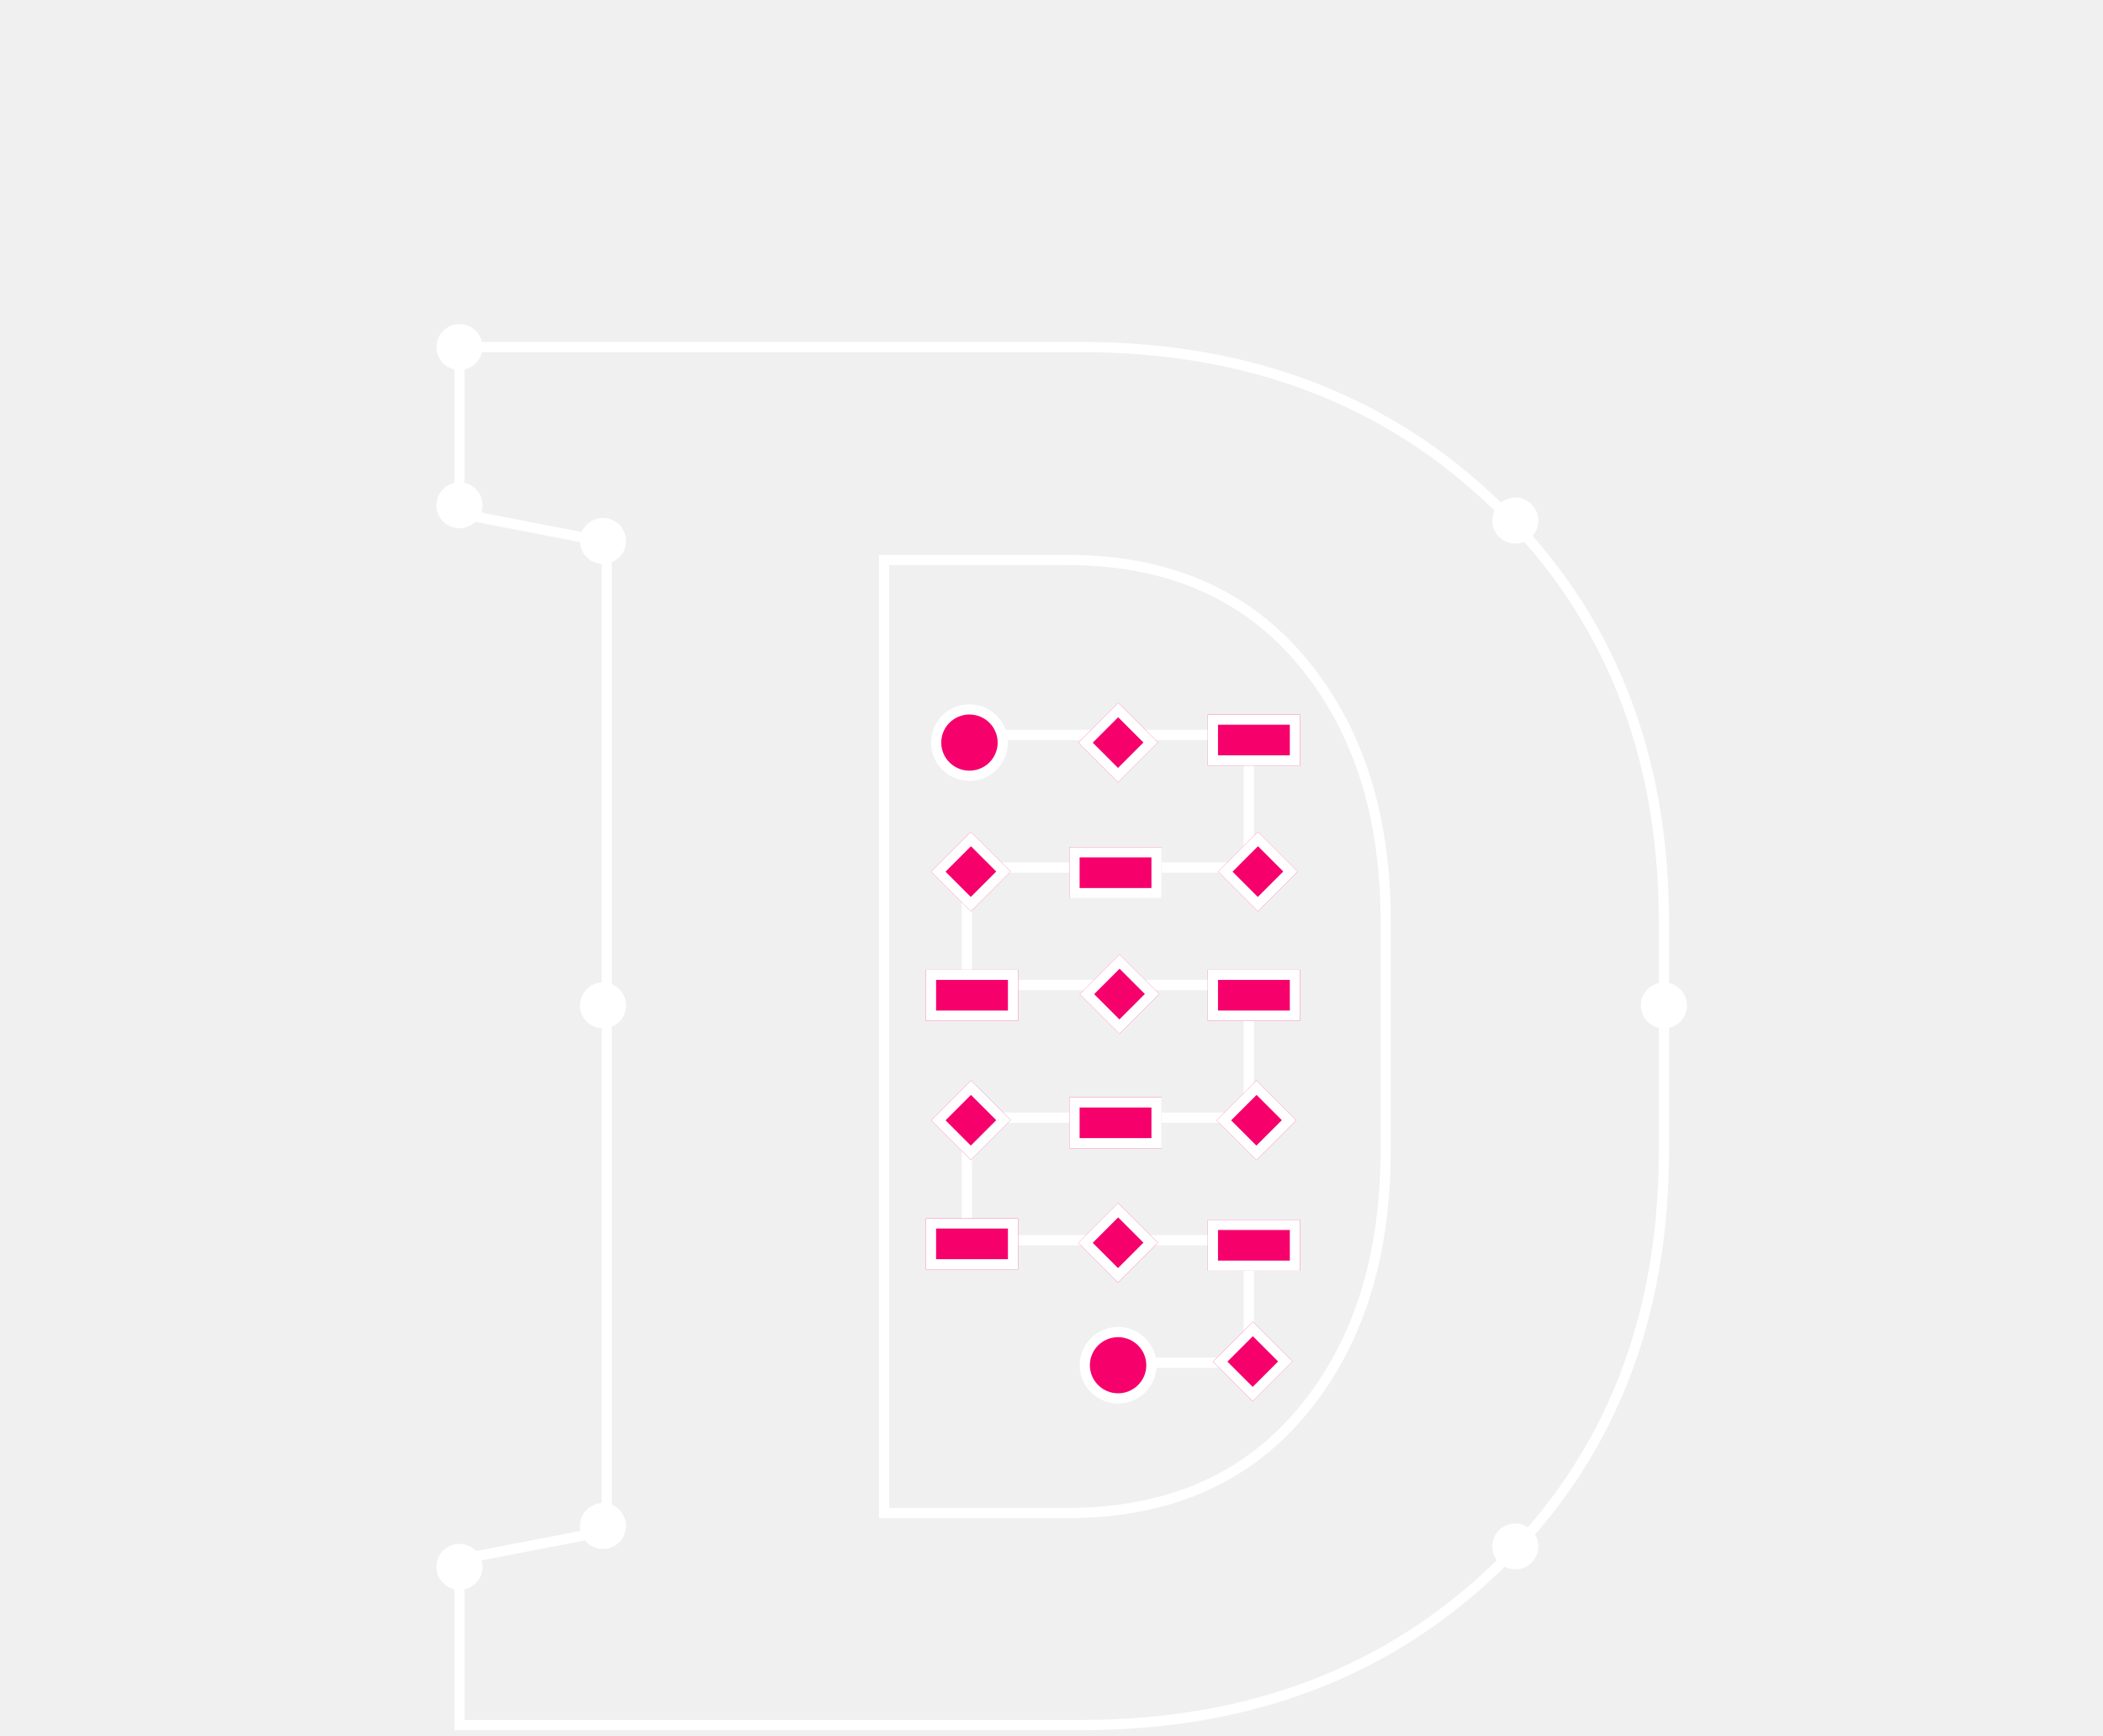
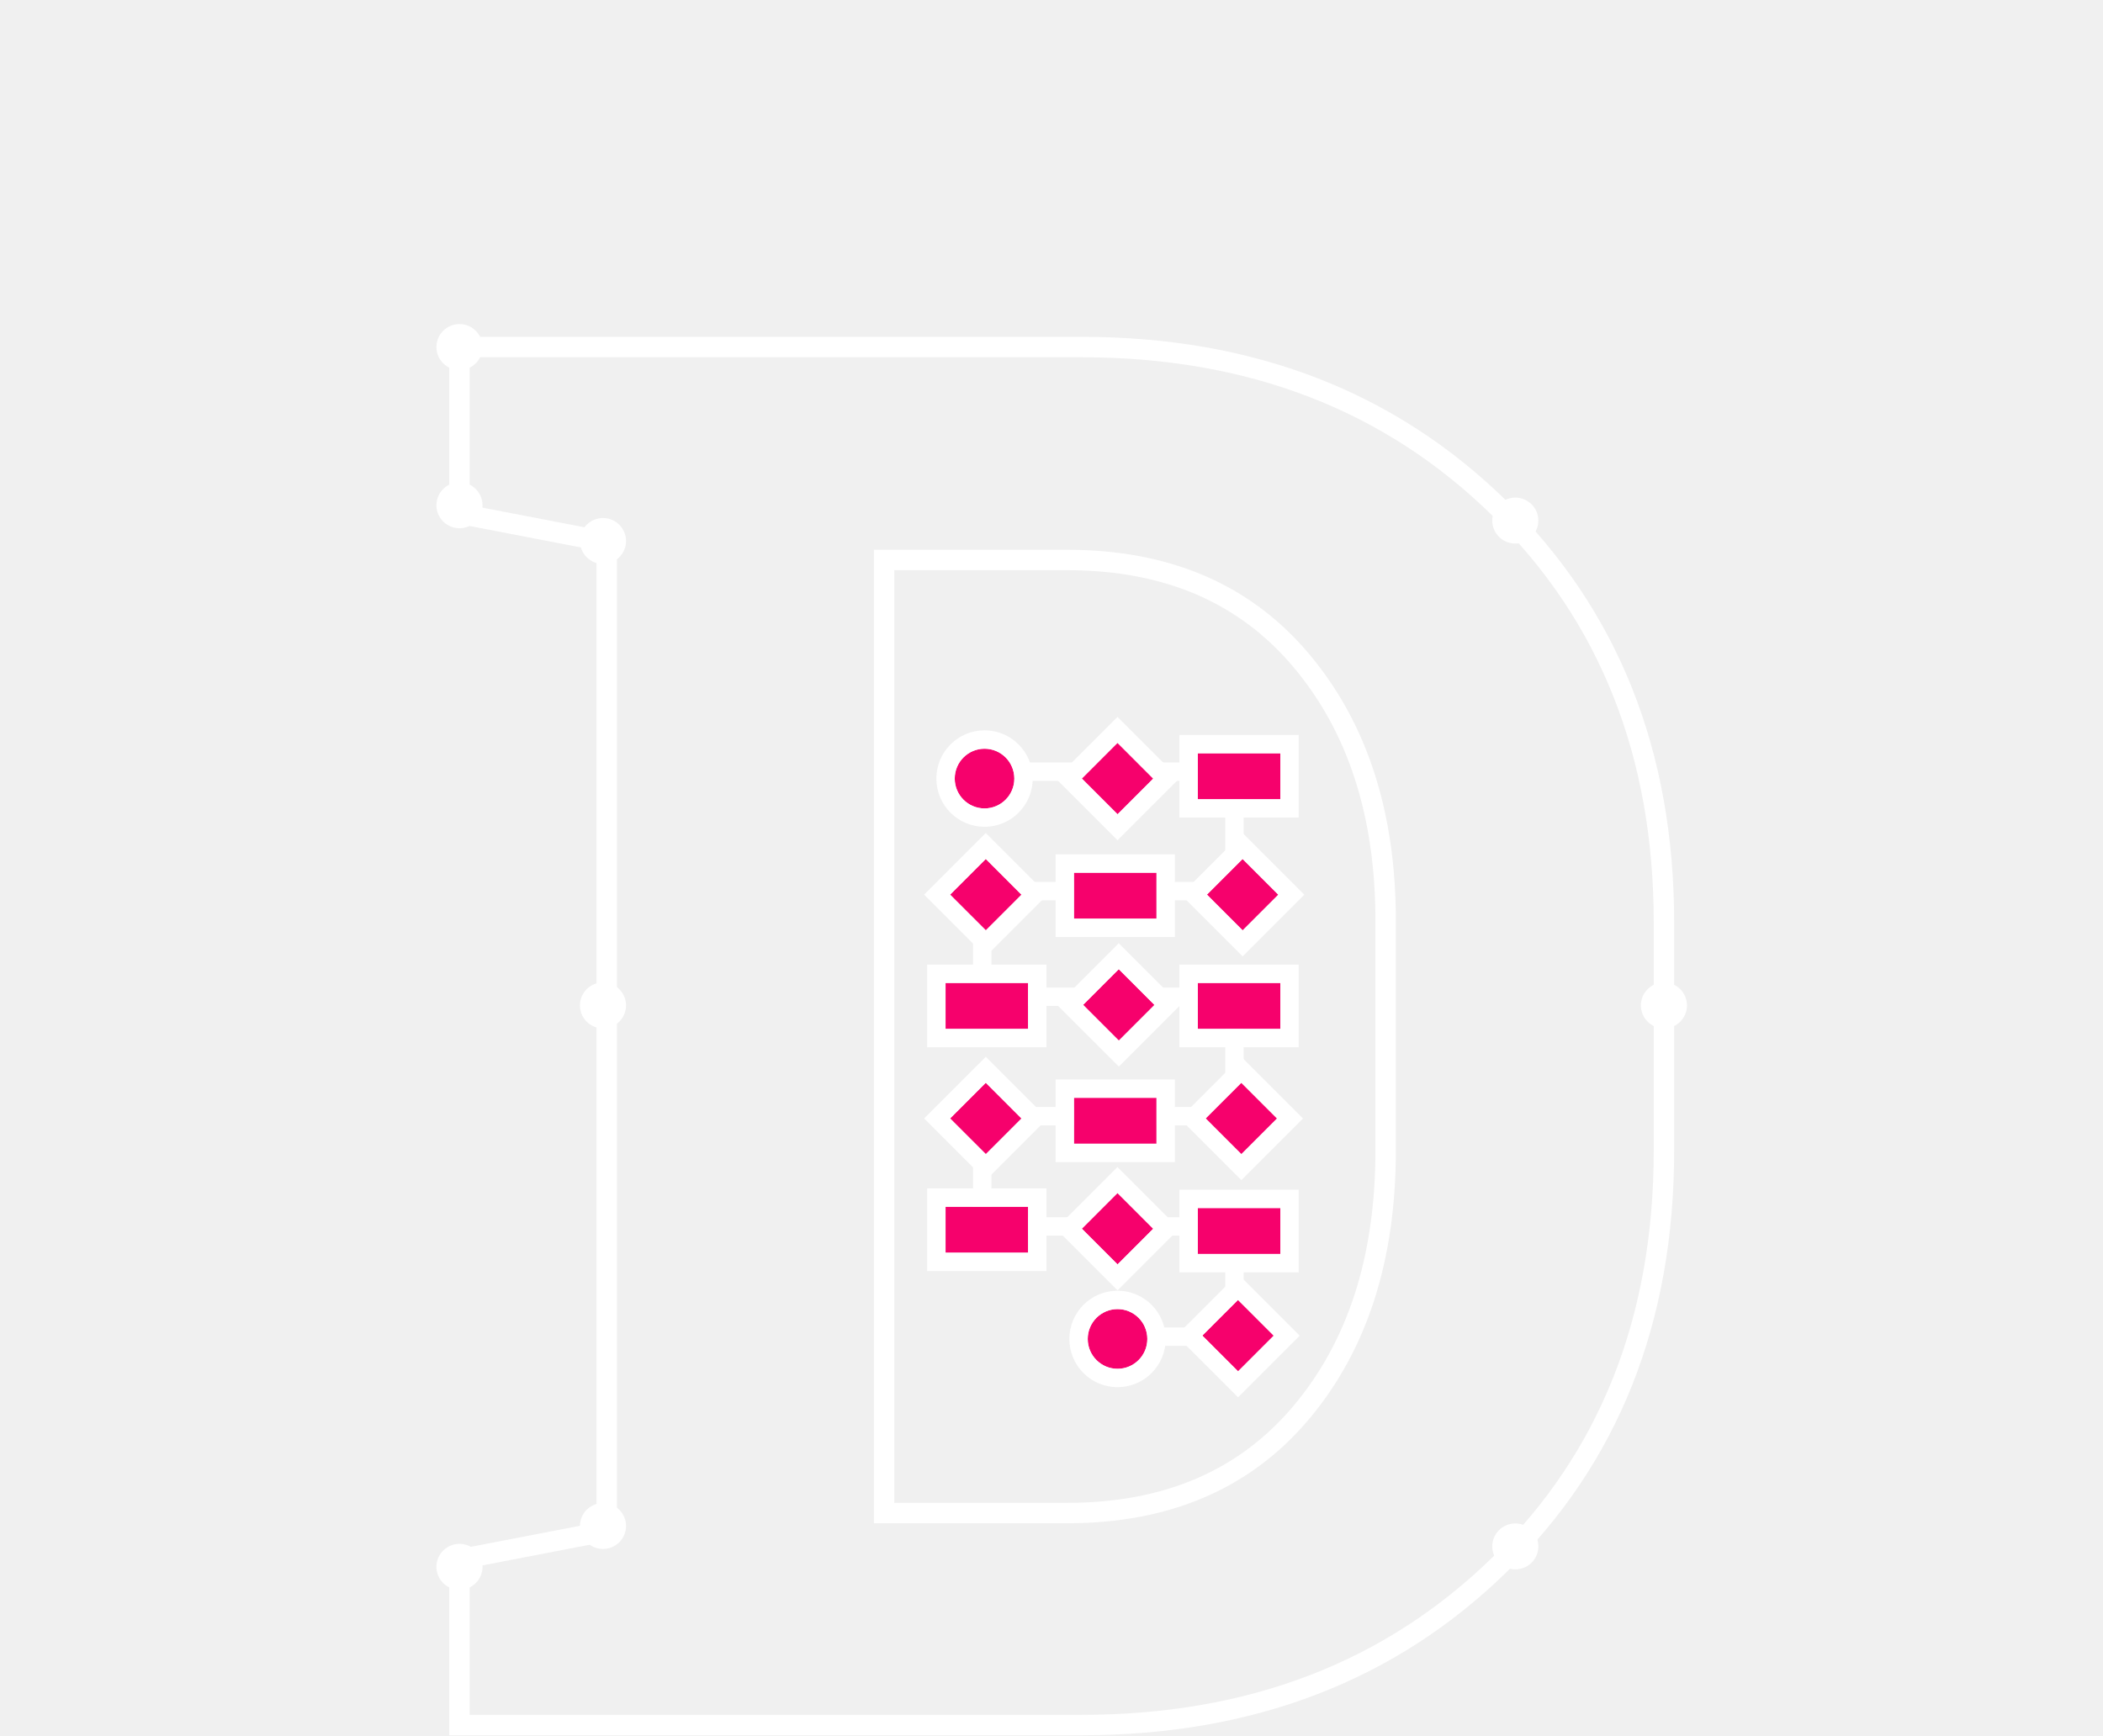
<svg xmlns="http://www.w3.org/2000/svg" xmlns:xlink="http://www.w3.org/1999/xlink" width="206px" height="170px" viewBox="0 0 206 170" version="1.1">
  <defs>
-     <rect id="path-1" x="75.309" y="38" width="9.037" height="5" />
-     <rect id="path-2" x="75.309" y="63" width="9.037" height="5" />
-     <rect id="path-3" x="47.695" y="63" width="9.037" height="5" />
-     <rect id="path-4" x="61.753" y="51" width="9.037" height="5" />
-     <rect id="path-5" x="63.761" y="38" width="5.523" height="5.5" />
-     <rect id="path-6" x="63.901" y="62.639" width="5.523" height="5.5" />
-     <rect id="path-7" x="76.954" y="98.639" width="5.523" height="5.5" />
-     <rect id="path-8" x="77.457" y="50.639" width="5.523" height="5.5" />
-     <rect id="path-9" x="49.341" y="50.639" width="5.523" height="5.5" />
-     <rect id="path-10" x="75.309" y="87.5" width="9.037" height="5" />
-     <rect id="path-11" x="47.695" y="87.361" width="9.037" height="5" />
-     <rect id="path-12" x="61.753" y="75.5" width="9.037" height="5" />
-     <rect id="path-13" x="63.761" y="87" width="5.523" height="5.5" />
-     <rect id="path-14" x="77.317" y="75" width="5.523" height="5.5" />
-     <rect id="path-15" x="49.341" y="75" width="5.523" height="5.5" />
+     <ellipse id="path-1" cx="4.441" cy="4.275" rx="2.92" ry="2.925" />
+     <ellipse id="path-2" cx="17.468" cy="59.175" rx="2.92" ry="2.925" />
+     <rect id="path-3" x="25.329" y="1.8" width="8.086" height="4.5" />
+     <rect id="path-4" x="25.329" y="24.3" width="8.086" height="4.5" />
+     <rect id="path-5" x="0.622" y="24.3" width="8.086" height="4.5" />
+     <rect id="path-6" x="13.2" y="13.5" width="8.086" height="4.5" />
+     <rect id="path-7" x="14.997" y="1.8" width="4.941" height="4.95" />
+     <rect id="path-8" x="15.122" y="23.975" width="4.941" height="4.95" />
+     <rect id="path-9" x="26.801" y="56.375" width="4.941" height="4.95" />
+     <rect id="path-10" x="27.251" y="13.175" width="4.941" height="4.95" />
+     <rect id="path-11" x="2.095" y="13.175" width="4.941" height="4.95" />
+     <rect id="path-12" x="25.329" y="46.35" width="8.086" height="4.5" />
+     <rect id="path-13" x="0.622" y="46.225" width="8.086" height="4.5" />
+     <rect id="path-14" x="13.2" y="35.55" width="8.086" height="4.5" />
+     <rect id="path-15" x="14.997" y="45.9" width="4.941" height="4.95" />
+     <rect id="path-16" x="27.126" y="35.1" width="4.941" height="4.95" />
+     <rect id="path-17" x="2.095" y="35.1" width="4.941" height="4.95" />
  </defs>
  <g id="Page-1" stroke="none" stroke-width="1" fill="none" fill-rule="evenodd">
    <g id="ASSET-SHEET" transform="translate(-413, -1225)">
      <g id="P-hero-323x392" transform="translate(100, 1114)">
        <rect x="0" y="0" width="323" height="392" />
      </g>
      <g id="m-P-hero-323x392" transform="translate(413, 1225)">
        <g id="Group-11-Copy" transform="translate(43, 32)">
-           <path d="M62.954,2 C79.516,2 93.163,7.27 103.895,17.809 C114.626,28.348 119.992,41.869 119.992,58.374 L119.992,80.719 C119.992,97.285 114.626,110.807 103.895,121.284 C93.163,131.761 79.516,137 62.954,137 L2.008,137 L2.008,120.774 L16.431,117.992 L16.431,21.1 L2.008,18.319 L2.008,2 L62.954,2 Z M43.6,22.862 L43.6,116.231 L61.558,116.231 C71.297,116.231 78.927,112.955 84.448,106.402 C89.969,99.85 92.729,91.289 92.729,80.719 L92.729,58.188 C92.729,47.742 89.969,39.242 84.448,32.69 C78.927,26.138 71.297,22.862 61.558,22.862 L43.6,22.862 Z" id="D" stroke="#FFFFFF" />
+           <path d="M62.954,2 C79.516,2 93.163,7.27 103.895,17.809 C114.626,28.348 119.992,41.869 119.992,58.374 L119.992,80.719 C119.992,97.285 114.626,110.807 103.895,121.284 C93.163,131.761 79.516,137 62.954,137 L2.008,137 L2.008,120.774 L16.431,117.992 L16.431,21.1 L2.008,18.319 L2.008,2 L62.954,2 Z M43.6,22.862 L43.6,116.231 L61.558,116.231 C71.297,116.231 78.927,112.955 84.448,106.402 C89.969,99.85 92.729,91.289 92.729,80.719 L92.729,58.188 C92.729,47.742 89.969,39.242 84.448,32.69 C78.927,26.138 71.297,22.862 61.558,22.862 L43.6,22.862 Z" id="D" stroke="#FFFFFF" stroke-width="2" />
          <ellipse id="Oval" stroke="#FFFFFF" stroke-width="0.5" fill="#FFFFFF" cx="2.008" cy="2" rx="2.008" ry="2" />
          <ellipse id="Oval-Copy-2" stroke="#FFFFFF" stroke-width="0.5" fill="#FFFFFF" cx="2.008" cy="17.5" rx="2.008" ry="2" />
          <ellipse id="Oval-Copy-7" stroke="#FFFFFF" stroke-width="0.5" fill="#FFFFFF" cx="2.008" cy="121.5" rx="2.008" ry="2" />
          <ellipse id="Oval-Copy-4" stroke="#FFFFFF" stroke-width="0.5" fill="#FFFFFF" cx="16.066" cy="21" rx="2.008" ry="2" />
          <ellipse id="Oval-Copy-5" stroke="#FFFFFF" stroke-width="0.5" fill="#FFFFFF" cx="119.992" cy="66.5" rx="2.008" ry="2" />
          <ellipse id="Oval-Copy-9" stroke="#FFFFFF" stroke-width="0.5" fill="#FFFFFF" cx="105.432" cy="19" rx="2.008" ry="2" />
          <ellipse id="Oval-Copy-10" stroke="#FFFFFF" stroke-width="0.5" fill="#FFFFFF" cx="105.432" cy="119.5" rx="2.008" ry="2" />
          <ellipse id="Oval-Copy-6" stroke="#FFFFFF" stroke-width="0.5" fill="#FFFFFF" cx="16.066" cy="66.5" rx="2.008" ry="2" />
          <ellipse id="Oval-Copy-8" stroke="#FFFFFF" stroke-width="0.5" fill="#FFFFFF" cx="16.066" cy="117.5" rx="2.008" ry="2" />
-           <path d="M51.474,40 L81.088,40" id="Line-2" stroke="#FFFFFF" stroke-linecap="square" />
-           <path d="M51.474,53 L81.088,53" id="Line-2-Copy" stroke="#FFFFFF" stroke-linecap="square" />
-           <path d="M51.474,64.5 L81.088,64.5" id="Line-2-Copy-2" stroke="#FFFFFF" stroke-linecap="square" />
-           <path d="M51.206,77.5 L81.586,77.5" id="Line-2-Copy-3" stroke="#FFFFFF" stroke-linecap="square" />
-           <path d="M51.206,89.5 L81.586,89.5" id="Line-2-Copy-5" stroke="#FFFFFF" stroke-linecap="square" />
-           <path d="M66.54,101.5 L81.586,101.5" id="Line-2-Copy-4" stroke="#FFFFFF" stroke-linecap="square" />
-           <path d="M79.325,41.762 L79.325,52.238" id="Line-3" stroke="#FFFFFF" stroke-linecap="square" />
-           <path d="M51.712,54.262 L51.712,64.738" id="Line-3-Copy" stroke="#FFFFFF" stroke-linecap="square" />
-           <path d="M51.712,78.262 L51.712,88.738" id="Line-3-Copy-3" stroke="#FFFFFF" stroke-linecap="square" />
-           <path d="M79.325,65.762 L79.325,76.238" id="Line-3-Copy-2" stroke="#FFFFFF" stroke-linecap="square" />
-           <path d="M79.325,89.762 L79.325,100.238" id="Line-3-Copy-4" stroke="#FFFFFF" stroke-linecap="square" />
-           <ellipse id="Oval-Copy-11" stroke="#FFFFFF" fill="#F6016C" cx="51.963" cy="40.75" rx="3.263" ry="3.25" />
-           <ellipse id="Oval-Copy-13" stroke="#FFFFFF" fill="#F6016C" cx="66.523" cy="101.75" rx="3.263" ry="3.25" />
-           <g id="Rectangle-3">
-             <use fill="#F6016C" fill-rule="evenodd" xlink:href="#path-1" />
-             <rect stroke="#FFFFFF" stroke-width="1" x="75.809" y="38.5" width="8.037" height="4" />
-           </g>
-           <g id="Rectangle-3-Copy-2">
-             <use fill="#F6016C" fill-rule="evenodd" xlink:href="#path-2" />
-             <rect stroke="#FFFFFF" stroke-width="1" x="75.809" y="63.5" width="8.037" height="4" />
-           </g>
-           <g id="Rectangle-3-Copy-3">
-             <use fill="#F6016C" fill-rule="evenodd" xlink:href="#path-3" />
-             <rect stroke="#FFFFFF" stroke-width="1" x="48.195" y="63.5" width="8.037" height="4" />
-           </g>
-           <g id="Rectangle-3-Copy">
-             <use fill="#F6016C" fill-rule="evenodd" xlink:href="#path-4" />
-             <rect stroke="#FFFFFF" stroke-width="1" x="62.253" y="51.5" width="8.037" height="4" />
-           </g>
-           <g id="Rectangle-8" transform="translate(66.52263, 40.75) rotate(-45) translate(-66.52263, -40.75) ">
-             <use fill="#F6016C" fill-rule="evenodd" xlink:href="#path-5" />
-             <rect stroke="#FFFFFF" stroke-width="1" x="64.261" y="38.5" width="4.523" height="4.5" />
-           </g>
-           <g id="Rectangle-8-Copy-3" transform="translate(66.66229, 65.38909) rotate(-45) translate(-66.66229, -65.38909) ">
-             <use fill="#F6016C" fill-rule="evenodd" xlink:href="#path-6" />
-             <rect stroke="#FFFFFF" stroke-width="1" x="64.401" y="63.139" width="4.523" height="4.5" />
-           </g>
-           <g id="Rectangle-8-Copy-5" transform="translate(79.71579, 101.3891) rotate(-45) translate(-79.71579, -101.3891) ">
-             <use fill="#F6016C" fill-rule="evenodd" xlink:href="#path-7" />
-             <rect stroke="#FFFFFF" stroke-width="1" x="77.454" y="99.139" width="4.523" height="4.5" />
-           </g>
-           <g id="Rectangle-8-Copy" transform="translate(80.21785, 53.38909) rotate(-45) translate(-80.21785, -53.38909) ">
-             <use fill="#F6016C" fill-rule="evenodd" xlink:href="#path-8" />
-             <rect stroke="#FFFFFF" stroke-width="1" x="77.957" y="51.139" width="4.523" height="4.5" />
-           </g>
-           <g id="Rectangle-8-Copy-2" transform="translate(52.10262, 53.38909) rotate(-45) translate(-52.10262, -53.38909) ">
-             <use fill="#F6016C" fill-rule="evenodd" xlink:href="#path-9" />
-             <rect stroke="#FFFFFF" stroke-width="1" x="49.841" y="51.139" width="4.523" height="4.5" />
-           </g>
-           <g id="Rectangle-3-Copy-4">
-             <use fill="#F6016C" fill-rule="evenodd" xlink:href="#path-10" />
-             <rect stroke="#FFFFFF" stroke-width="1" x="75.809" y="88" width="8.037" height="4" />
-           </g>
-           <g id="Rectangle-3-Copy-5">
-             <use fill="#F6016C" fill-rule="evenodd" xlink:href="#path-11" />
-             <rect stroke="#FFFFFF" stroke-width="1" x="48.195" y="87.861" width="8.037" height="4" />
-           </g>
-           <g id="Rectangle-3-Copy-6">
-             <use fill="#F6016C" fill-rule="evenodd" xlink:href="#path-12" />
-             <rect stroke="#FFFFFF" stroke-width="1" x="62.253" y="76" width="8.037" height="4" />
-           </g>
-           <g id="Rectangle-8-Copy-6" transform="translate(66.52263, 89.75) rotate(-45) translate(-66.52263, -89.75) ">
-             <use fill="#F6016C" fill-rule="evenodd" xlink:href="#path-13" />
-             <rect stroke="#FFFFFF" stroke-width="1" x="64.261" y="87.5" width="4.523" height="4.5" />
-           </g>
-           <g id="Rectangle-8-Copy-7" transform="translate(80.07819, 77.75) rotate(-45) translate(-80.07819, -77.75) ">
-             <use fill="#F6016C" fill-rule="evenodd" xlink:href="#path-14" />
-             <rect stroke="#FFFFFF" stroke-width="1" x="77.817" y="75.5" width="4.523" height="4.5" />
-           </g>
-           <g id="Rectangle-8-Copy-8" transform="translate(52.10262, 77.75) rotate(-45) translate(-52.10262, -77.75) ">
-             <use fill="#F6016C" fill-rule="evenodd" xlink:href="#path-15" />
-             <rect stroke="#FFFFFF" stroke-width="1" x="49.841" y="75.5" width="4.523" height="4.5" />
+           <g id="Group" transform="translate(49, 40)">
+             <path d="M4.003,3.6 L30.5,3.6" id="Line-2" stroke="#FFFFFF" stroke-width="1.8" />
+             <path d="M4.003,15.3 L30.5,15.3" id="Line-2-Copy" stroke="#FFFFFF" stroke-width="1.8" />
+             <path d="M4.003,25.65 L30.5,25.65" id="Line-2-Copy-2" stroke="#FFFFFF" stroke-width="1.8" />
+             <path d="M3.763,37.35 L30.946,37.35" id="Line-2-Copy-3" stroke="#FFFFFF" stroke-width="1.8" />
+             <path d="M3.763,48.15 L30.946,48.15" id="Line-2-Copy-5" stroke="#FFFFFF" stroke-width="1.8" />
+             <path d="M17.483,58.95 L30.946,58.95" id="Line-2-Copy-4" stroke="#FFFFFF" stroke-width="1.8" />
+             <path d="M28.922,5.186 L28.922,14.614" id="Line-3" stroke="#FFFFFF" stroke-width="1.8" />
+             <path d="M4.216,16.436 L4.216,25.864" id="Line-3-Copy" stroke="#FFFFFF" stroke-width="1.8" />
+             <path d="M4.216,38.036 L4.216,47.464" id="Line-3-Copy-3" stroke="#FFFFFF" stroke-width="1.8" />
+             <path d="M28.922,26.786 L28.922,36.214" id="Line-3-Copy-2" stroke="#FFFFFF" stroke-width="1.8" />
+             <path d="M28.922,48.386 L28.922,57.814" id="Line-3-Copy-4" stroke="#FFFFFF" stroke-width="1.8" />
+             <g id="Oval-Copy-11">
+               <use fill="#F6016C" fill-rule="evenodd" xlink:href="#path-1" />
+               <ellipse stroke="#FFFFFF" stroke-width="1.8" cx="4.441" cy="4.275" rx="3.82" ry="3.825" />
+             </g>
+             <g id="Oval-Copy-13">
+               <use fill="#F6016C" fill-rule="evenodd" xlink:href="#path-2" />
+               <ellipse stroke="#FFFFFF" stroke-width="1.8" cx="17.468" cy="59.175" rx="3.82" ry="3.825" />
+             </g>
+             <g id="Rectangle-3">
+               <use fill="#F6016C" fill-rule="evenodd" xlink:href="#path-3" />
+               <rect stroke="#FFFFFF" stroke-width="1.8" x="24.429" y="0.9" width="9.886" height="6.3" />
+             </g>
+             <g id="Rectangle-3-Copy-2">
+               <use fill="#F6016C" fill-rule="evenodd" xlink:href="#path-4" />
+               <rect stroke="#FFFFFF" stroke-width="1.8" x="24.429" y="23.4" width="9.886" height="6.3" />
+             </g>
+             <g id="Rectangle-3-Copy-3">
+               <use fill="#F6016C" fill-rule="evenodd" xlink:href="#path-5" />
+               <rect stroke="#FFFFFF" stroke-width="1.8" x="-0.278" y="23.4" width="9.886" height="6.3" />
+             </g>
+             <g id="Rectangle-3-Copy">
+               <use fill="#F6016C" fill-rule="evenodd" xlink:href="#path-6" />
+               <rect stroke="#FFFFFF" stroke-width="1.8" x="12.3" y="12.6" width="9.886" height="6.3" />
+             </g>
+             <g id="Rectangle-8" transform="translate(17.46762, 4.275) rotate(-45) translate(-17.46762, -4.275) ">
+               <use fill="#F6016C" fill-rule="evenodd" xlink:href="#path-7" />
+               <rect stroke="#FFFFFF" stroke-width="1.8" x="14.097" y="0.9" width="6.741" height="6.75" />
+             </g>
+             <g id="Rectangle-8-Copy-3" transform="translate(17.59258, 26.45018) rotate(-45) translate(-17.59258, -26.45018) ">
+               <use fill="#F6016C" fill-rule="evenodd" xlink:href="#path-8" />
+               <rect stroke="#FFFFFF" stroke-width="1.8" x="14.222" y="23.075" width="6.741" height="6.75" />
+             </g>
+             <g id="Rectangle-8-Copy-5" transform="translate(29.27202, 58.85018) rotate(-45) translate(-29.27202, -58.85018) ">
+               <use fill="#F6016C" fill-rule="evenodd" xlink:href="#path-9" />
+               <rect stroke="#FFFFFF" stroke-width="1.8" x="25.901" y="55.475" width="6.741" height="6.75" />
+             </g>
+             <g id="Rectangle-8-Copy" transform="translate(29.72123, 15.65018) rotate(-45) translate(-29.72123, -15.65018) ">
+               <use fill="#F6016C" fill-rule="evenodd" xlink:href="#path-10" />
+               <rect stroke="#FFFFFF" stroke-width="1.8" x="26.351" y="12.275" width="6.741" height="6.75" />
+             </g>
+             <g id="Rectangle-8-Copy-2" transform="translate(4.565504, 15.65018) rotate(-45) translate(-4.565504, -15.65018) ">
+               <use fill="#F6016C" fill-rule="evenodd" xlink:href="#path-11" />
+               <rect stroke="#FFFFFF" stroke-width="1.8" x="1.195" y="12.275" width="6.741" height="6.75" />
+             </g>
+             <g id="Rectangle-3-Copy-4">
+               <use fill="#F6016C" fill-rule="evenodd" xlink:href="#path-12" />
+               <rect stroke="#FFFFFF" stroke-width="1.8" x="24.429" y="45.45" width="9.886" height="6.3" />
+             </g>
+             <g id="Rectangle-3-Copy-5">
+               <use fill="#F6016C" fill-rule="evenodd" xlink:href="#path-13" />
+               <rect stroke="#FFFFFF" stroke-width="1.8" x="-0.278" y="45.325" width="9.886" height="6.3" />
+             </g>
+             <g id="Rectangle-3-Copy-6">
+               <use fill="#F6016C" fill-rule="evenodd" xlink:href="#path-14" />
+               <rect stroke="#FFFFFF" stroke-width="1.8" x="12.3" y="34.65" width="9.886" height="6.3" />
+             </g>
+             <g id="Rectangle-8-Copy-6" transform="translate(17.46762, 48.375) rotate(-45) translate(-17.46762, -48.375) ">
+               <use fill="#F6016C" fill-rule="evenodd" xlink:href="#path-15" />
+               <rect stroke="#FFFFFF" stroke-width="1.8" x="14.097" y="45" width="6.741" height="6.75" />
+             </g>
+             <g id="Rectangle-8-Copy-7" transform="translate(29.59627, 37.575) rotate(-45) translate(-29.59627, -37.575) ">
+               <use fill="#F6016C" fill-rule="evenodd" xlink:href="#path-16" />
+               <rect stroke="#FFFFFF" stroke-width="1.8" x="26.226" y="34.2" width="6.741" height="6.75" />
+             </g>
+             <g id="Rectangle-8-Copy-8" transform="translate(4.565504, 37.575) rotate(-45) translate(-4.565504, -37.575) ">
+               <use fill="#F6016C" fill-rule="evenodd" xlink:href="#path-17" />
+               <rect stroke="#FFFFFF" stroke-width="1.8" x="1.195" y="34.2" width="6.741" height="6.75" />
+             </g>
          </g>
        </g>
      </g>
    </g>
  </g>
</svg>
